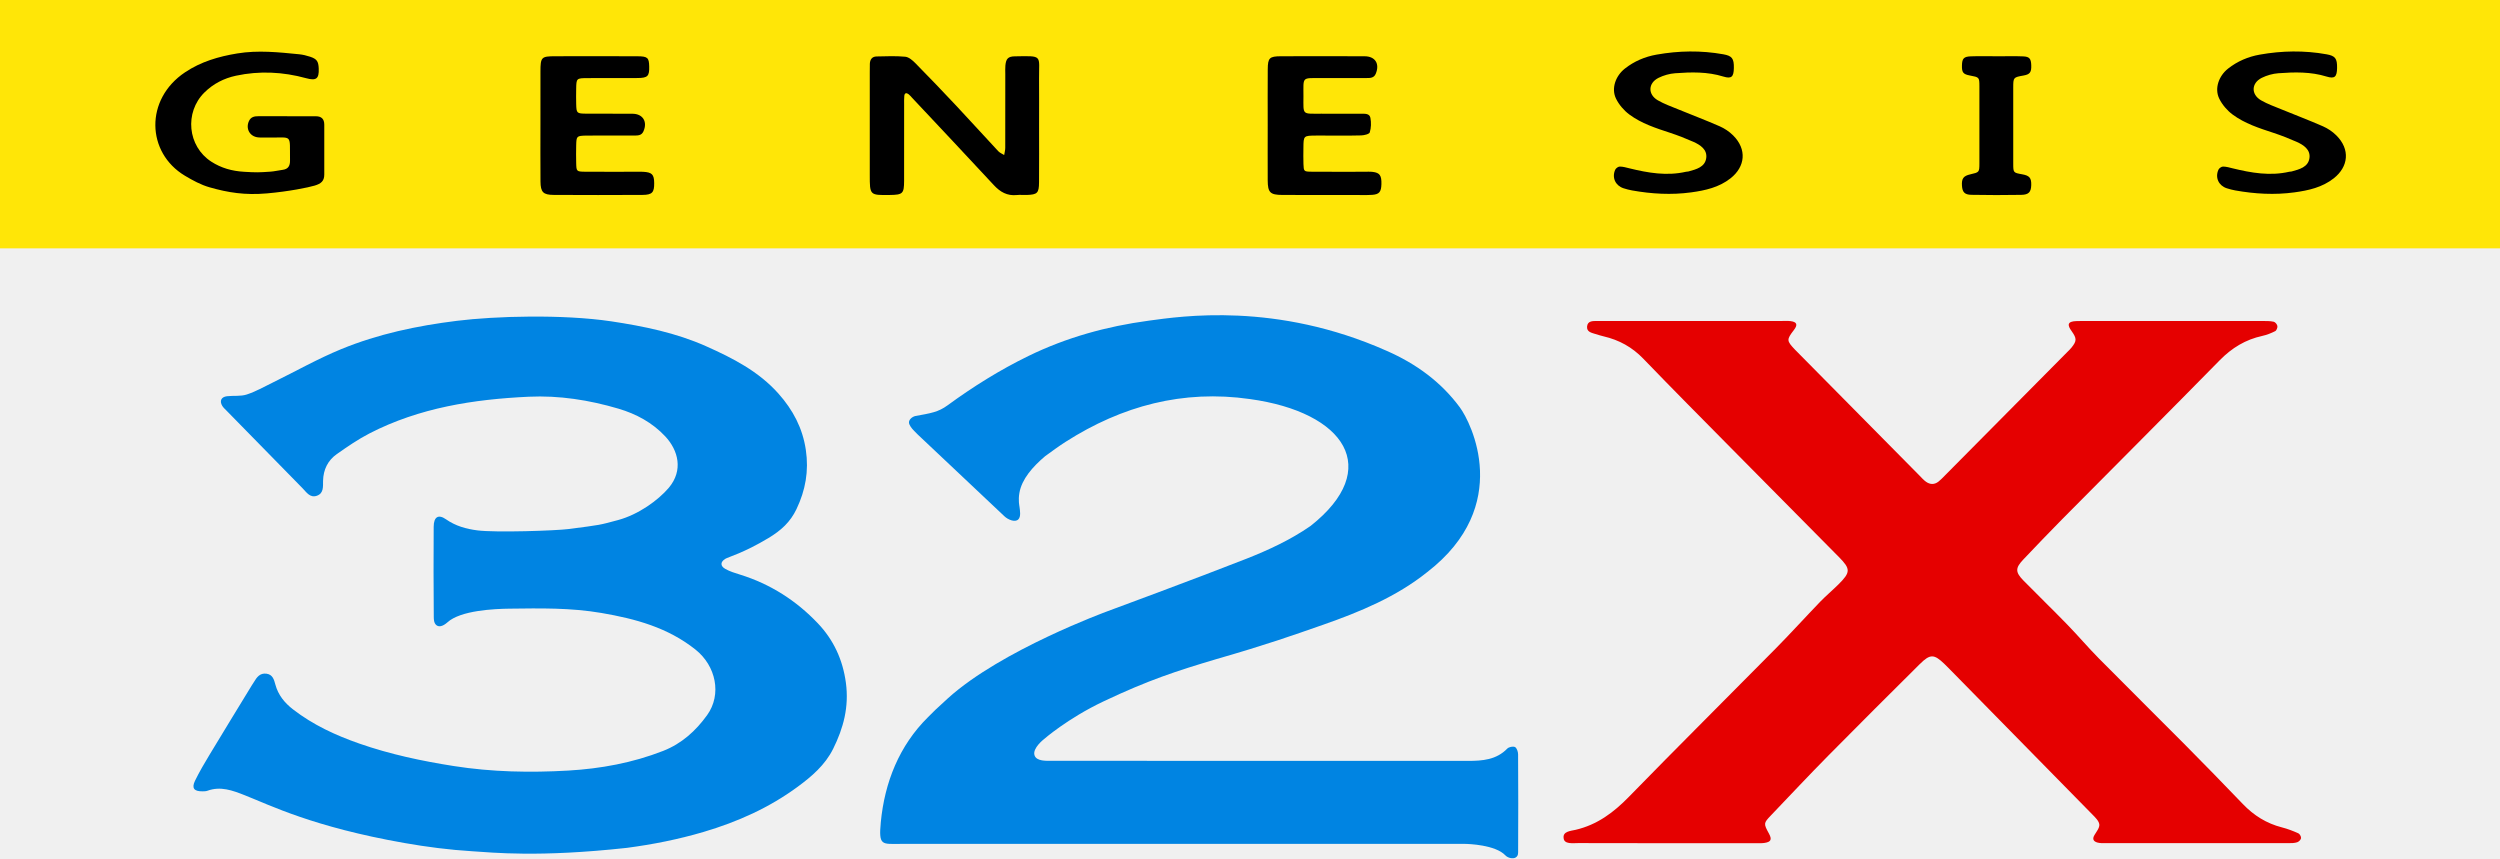
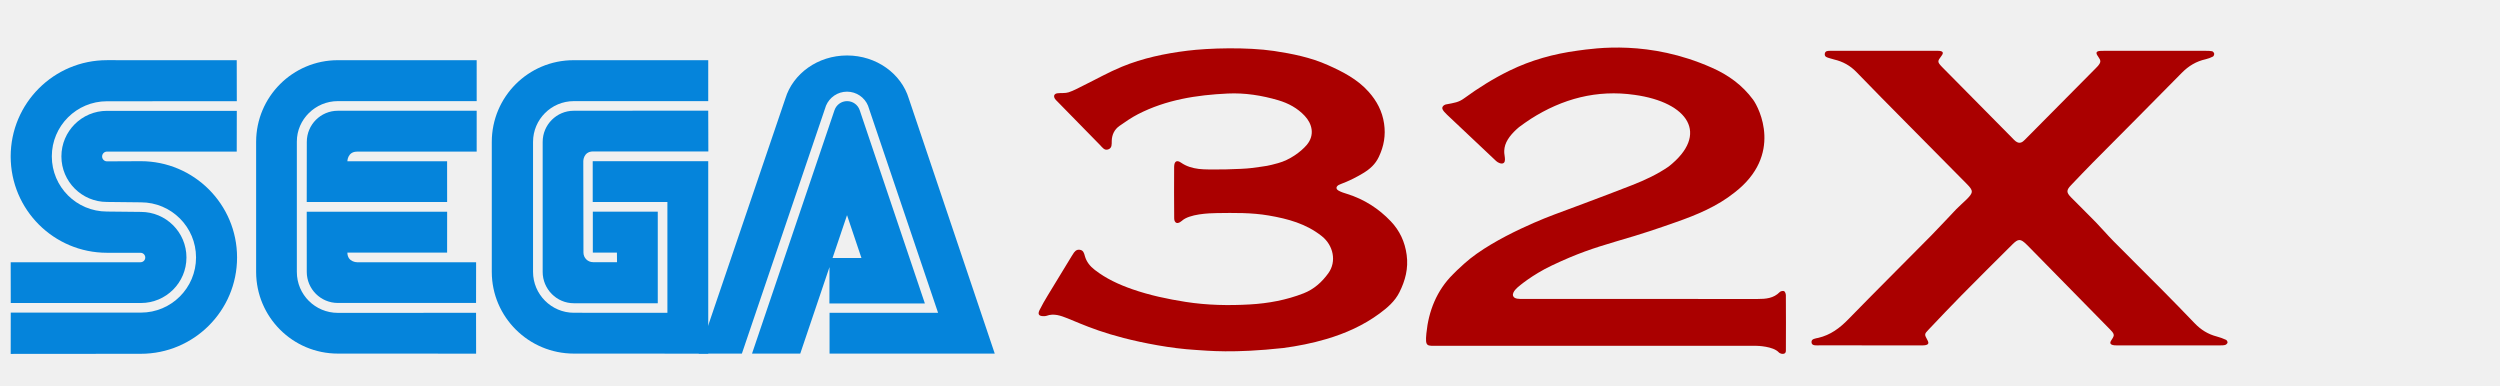
- <svg xmlns="http://www.w3.org/2000/svg" version="1.1" id="Ebene_1" x="0px" y="0px" width="566.929px" height="194.629px" viewBox="0 0 566.929 194.629" enable-background="new 0 0 566.929 194.629" xml:space="preserve">
+ <svg xmlns="http://www.w3.org/2000/svg" version="1.2" baseProfile="tiny" id="Ebene_1" x="0px" y="0px" width="1005px" height="155px" viewBox="-373.657 52.361 1005 155" xml:space="preserve">
  <g>
-     <rect fill="#FFE607" width="566.929" height="56.319" />
-     <path d="M235.634,28.608c0,4.249,0.023,8.497-0.009,12.745c-0.019,2.431-0.391,2.779-2.778,2.858   c-0.754,0.026-1.518-0.061-2.264,0.017c-2.171,0.227-3.76-0.682-5.208-2.246c-6.147-6.639-12.359-13.217-18.548-19.817   c-0.257-0.274-0.495-0.577-0.79-0.804c-0.486-0.375-0.897-0.287-0.966,0.373c-0.067,0.654-0.04,1.319-0.04,1.98   c-0.002,5.758,0.011,11.517-0.006,17.275c-0.009,2.93-0.293,3.187-3.268,3.227c-4.516,0.061-4.517,0.061-4.518-4.532   c0-7.741,0-15.482,0-23.223c0-0.661-0.005-1.322,0.017-1.982c0.032-0.984,0.5-1.656,1.527-1.675   c2.169-0.042,4.353-0.145,6.503,0.06c0.811,0.078,1.664,0.822,2.295,1.463c3.109,3.157,6.175,6.356,9.207,9.588   c3.223,3.436,6.38,6.934,9.595,10.378c0.351,0.376,0.886,0.58,1.336,0.863c0.084-0.536,0.24-1.071,0.242-1.607   c0.018-5.569,0.01-11.139,0.011-16.709c0-0.661-0.042-1.326,0.02-1.981c0.143-1.522,0.592-2.055,2.105-2.082   c6.506-0.114,5.488-0.327,5.532,5.069C235.658,21.434,235.635,25.021,235.634,28.608z" />
-     <path d="M65.123,26.365c2.169,0,4.339,0,6.509,0c1.274,0,1.906,0.631,1.905,1.909c-0.003,3.773,0.002,7.546,0,11.32   c-0.001,1.461-0.741,2.063-2.176,2.492c-1.435,0.43-5.864,1.337-10.829,1.771c-4.965,0.434-8.795-0.173-13.031-1.387   c-1.953-0.56-3.82-1.573-5.58-2.627c-8.726-5.224-9.135-17.327,0.058-23.458c3.592-2.396,7.572-3.568,11.829-4.267   c4.734-0.778,9.369-0.271,14.04,0.189c0.834,0.082,1.672,0.29,2.47,0.553c1.539,0.508,1.9,1.057,1.962,2.696   c0.087,2.319-0.571,2.805-2.866,2.175c-5.256-1.444-10.581-1.705-15.907-0.562c-2.693,0.578-5.141,1.815-7.147,3.8   c-4.566,4.518-3.834,12.207,1.559,15.691c2.246,1.451,4.702,2.139,7.446,2.298c2.74,0.159,3.197,0.159,5.942-0.029   c0.926-0.063,1.845-0.294,2.772-0.412c1.285-0.165,1.706-0.907,1.688-2.147c-0.095-6.195,0.709-5.074-4.998-5.188   c-0.754-0.015-1.516,0.054-2.262-0.029c-1.907-0.211-2.864-2.033-2.026-3.753c0.444-0.911,1.242-1.051,2.134-1.046   c2.17,0.01,4.339,0.003,6.509,0.003C65.123,26.359,65.123,26.362,65.123,26.365z" />
-     <path d="M122.558,28.121c0-3.966-0.01-7.934,0.002-11.9c0.011-3.258,0.193-3.458,3.31-3.466c6.233-0.015,12.467-0.024,18.7,0.006   c2.303,0.011,2.605,0.328,2.651,2.308c0.05,2.187-0.32,2.604-2.616,2.626c-3.777,0.037-7.556-0.004-11.333,0.016   c-2.562,0.015-2.569,0.037-2.611,2.475c-0.02,1.133-0.029,2.268,0.003,3.4c0.059,2.092,0.118,2.17,2.323,2.19   c3.494,0.031,6.989-0.02,10.483,0.02c2.348,0.026,3.42,1.852,2.432,4.017c-0.45,0.984-1.341,0.917-2.181,0.921   c-2.928,0.016-5.856,0.008-8.784,0.008c-0.661,0-1.323-0.015-1.983,0.003c-2.185,0.06-2.239,0.101-2.291,2.228   c-0.033,1.321-0.033,2.645,0,3.966c0.047,1.953,0.064,1.988,2.133,2.003c3.778,0.027,7.555,0.007,11.333,0.007   c0.566,0,1.134-0.024,1.7,0.007c2.029,0.11,2.5,0.595,2.523,2.552c0.024,2.124-0.446,2.68-2.658,2.692   c-6.705,0.039-13.411,0.038-20.117,0.001c-2.406-0.013-2.986-0.614-3.009-3.048C122.529,36.811,122.558,32.466,122.558,28.121z" />
-     <path d="M287.481,28.15c0-4.155-0.024-8.312,0.009-12.467c0.021-2.555,0.391-2.916,2.992-2.925   c6.327-0.023,12.655-0.027,18.982,0.003c2.414,0.011,3.455,1.711,2.521,3.959c-0.416,1.003-1.293,0.979-2.144,0.979   c-3.399,0.012-6.801,0.002-10.2,0.008c-4.527,0.009-4.046-0.385-4.056,4.15c-0.013,4.318-0.354,3.917,3.994,3.927   c3.021,0.006,6.045-0.006,9.065,0.009c0.841,0.004,1.933-0.103,2.126,0.934c0.2,1.065,0.168,2.264-0.143,3.29   c-0.121,0.4-1.27,0.672-1.959,0.69c-2.83,0.077-5.666,0.034-8.498,0.035c-0.565,0-1.135-0.004-1.699,0   c-2.861,0.022-2.866,0.022-2.893,2.767c-0.011,1.228-0.035,2.457,0.008,3.684c0.062,1.665,0.093,1.728,1.817,1.744   c3.966,0.037,7.933,0.011,11.899,0.013c0.66,0,1.328-0.048,1.98,0.029c1.607,0.189,2.038,0.825,1.985,2.784   c-0.047,1.728-0.478,2.309-2.063,2.419c-1.41,0.099-2.832,0.033-4.248,0.033c-5.385,0.002-10.769,0.019-16.149-0.007   c-2.78-0.014-3.31-0.542-3.326-3.308C287.458,36.65,287.481,32.4,287.481,28.15z" />
-     <path d="M393.19,15.429c-0.035,1.989-0.528,2.503-2.38,1.932c-3.604-1.113-7.264-1.025-10.928-0.752   c-1.278,0.096-2.611,0.471-3.762,1.039c-2.391,1.181-2.479,3.761-0.176,5.097c1.455,0.844,3.072,1.413,4.639,2.056   c3.131,1.287,6.299,2.48,9.396,3.839c1.102,0.483,2.172,1.199,3.023,2.043c3.231,3.204,2.752,7.135-0.559,9.75   c-2.615,2.067-5.75,2.756-8.929,3.191c-4.485,0.613-8.968,0.356-13.418-0.442c-0.646-0.116-1.286-0.284-1.911-0.484   c-1.85-0.594-2.701-2.418-1.904-4.204c0.152-0.342,0.688-0.723,1.043-0.722c0.731,0.002,1.469,0.225,2.192,0.402   c4.229,1.037,8.474,1.774,12.825,0.777c0.184-0.042,0.382-0.021,0.563-0.071c1.754-0.486,3.744-0.982,4.022-3.043   c0.26-1.925-1.351-2.988-2.954-3.692c-1.713-0.753-3.462-1.444-5.24-2.028c-3.227-1.061-6.482-2.104-9.229-4.14   c-1.237-0.917-2.362-2.23-3.037-3.609c-1.118-2.285-0.118-5.136,2.003-6.81c2.116-1.67,4.554-2.7,7.172-3.167   c5.036-0.897,10.099-0.987,15.155-0.08C392.77,12.664,393.229,13.249,393.19,15.429z" />
-     <path d="M529.982,15.429c-0.035,1.989-0.527,2.503-2.381,1.932c-3.602-1.113-7.262-1.025-10.928-0.752   c-1.277,0.096-2.609,0.471-3.76,1.039c-2.391,1.181-2.48,3.761-0.176,5.097c1.455,0.844,3.07,1.413,4.639,2.056   c3.129,1.287,6.299,2.48,9.395,3.839c1.102,0.483,2.174,1.199,3.023,2.043c3.232,3.204,2.754,7.135-0.557,9.75   c-2.617,2.067-5.75,2.756-8.93,3.191c-4.484,0.613-8.969,0.356-13.418-0.442c-0.646-0.116-1.285-0.284-1.91-0.484   c-1.85-0.594-2.701-2.418-1.904-4.204c0.15-0.342,0.686-0.723,1.043-0.722c0.73,0.002,1.469,0.225,2.191,0.402   c4.229,1.037,8.475,1.774,12.826,0.777c0.184-0.042,0.381-0.021,0.561-0.071c1.754-0.486,3.746-0.982,4.023-3.043   c0.262-1.925-1.352-2.988-2.953-3.692c-1.713-0.753-3.463-1.444-5.24-2.028c-3.229-1.061-6.484-2.104-9.229-4.14   c-1.238-0.917-2.363-2.23-3.037-3.609c-1.117-2.285-0.119-5.136,2.002-6.81c2.117-1.67,4.555-2.7,7.172-3.167   c5.037-0.897,10.1-0.987,15.158-0.08C529.562,12.664,530.021,13.249,529.982,15.429z" />
-     <path d="M452.875,12.766c1.98,0,3.965-0.065,5.941,0.021c1.416,0.062,1.756,0.533,1.813,1.979c0.064,1.616-0.291,2.097-1.73,2.355   c-2.326,0.417-2.35,0.417-2.355,2.749c-0.012,5.754-0.012,11.509,0.002,17.263c0.004,2.036,0.029,2.036,2.035,2.396   c1.652,0.296,2.09,0.818,2.047,2.443c-0.041,1.567-0.561,2.187-2.264,2.216c-3.771,0.066-7.547,0.065-11.318-0.008   c-1.545-0.03-2.039-0.634-2.129-2.062c-0.102-1.636,0.328-2.223,1.898-2.584c2.02-0.464,2.051-0.464,2.057-2.468   c0.018-5.849,0.018-11.697,0-17.546c-0.008-2.004-0.043-2.004-2.146-2.396c-1.533-0.286-1.852-0.682-1.811-2.281   c0.037-1.568,0.396-2.007,2.018-2.067c1.98-0.072,3.965-0.017,5.943-0.017C452.875,12.762,452.875,12.764,452.875,12.766z" />
-     <path fill="#0084E2" d="M341.373,193.968c-2.26-2.385-8.34-2.6-9.285-2.6c-42.588,0-85.174-0.002-127.765,0.002   c-4.329,0-5.108,0.532-4.578-4.957c0.868-8.979,4.167-17.322,10.688-23.765c1.249-1.271,1.666-1.7,4.52-4.287   c12.092-10.957,36.182-19.743,36.182-19.743s20.159-7.443,31.479-11.898c5.085-2,10.05-4.309,14.578-7.444   c16.42-12.944,7.894-25.789-13.755-28.782c-15.163-2.17-28.978,1.533-41.748,9.677c-1.667,1.064-3.074,2.125-4.684,3.281   c-2.856,2.414-5.307,5.229-5.836,8.34c-0.286,1.68-0.013,2.838,0.021,3.112c0.108,0.871,0.375,2.251-0.272,2.884   c-0.778,0.76-2.394-0.002-3.111-0.681c-6.58-6.219-13.172-12.424-19.759-18.636c-0.412-0.389-1.173-1.221-1.173-1.221   s-0.72-0.834-0.745-1.406c-0.029-0.644,0.604-1.249,1.36-1.485c3.589-0.661,5.245-0.873,7.399-2.448   c5.797-4.237,11.855-8.025,18.325-11.18c8.651-4.219,17.747-6.726,27.272-8.01c7.325-0.988,28.84-4.338,53.973,6.837   c6.629,2.907,12.313,7.024,16.597,12.831c2.536,3.437,12.095,22.281-7.382,37.333c-6.963,5.588-15.275,9.039-23.674,11.972   c-7.188,2.51-12.465,4.396-24.227,7.794c-8.931,2.658-15.342,4.736-25.563,9.585c-8.129,3.856-13.465,8.543-13.465,8.543   s-2.662,2.053-2.147,3.659c0.446,1.394,2.668,1.254,3.975,1.257c31.445,0.02,62.892,0.014,94.337,0.016   c3.254,0,6.408-0.229,8.893-2.784c0.361-0.373,1.318-0.574,1.75-0.357c0.414,0.207,0.703,1.061,0.707,1.633   c0.049,7.365,0.051,14.893,0.008,22.258c-0.006,0.715-0.241,0.971-0.596,1.178C343.134,194.789,341.994,194.623,341.373,193.968z" />
-     <path fill="#0084E2" d="M107.1,193.042c-5.159-0.315-10.332-0.979-15.427-1.879c-20.739-3.656-30.385-8.554-36.174-10.826   c-2.766-1.086-5.47-2.114-8.476-1.012c-0.343,0.127-0.745,0.12-1.121,0.127c-1.911,0.021-2.496-0.722-1.666-2.427   c0.989-2.032,2.148-3.985,3.317-5.926c3.167-5.252,6.376-10.479,9.57-15.717c0.147-0.24,0.315-0.471,0.46-0.715   c0.651-1.09,1.366-2.1,2.858-1.891c1.403,0.197,1.706,1.354,2,2.451c0.642,2.387,2.099,4.166,4.016,5.647   c4.536,3.511,9.659,5.873,15.033,7.748c6.969,2.431,14.143,3.953,21.429,5.097c8.627,1.354,17.299,1.526,25.961,1.024   c7.342-0.427,14.576-1.752,21.498-4.457c4.213-1.646,7.409-4.552,9.968-8.103c3.395-4.711,2.004-11.188-2.622-14.871   c-6.284-5.002-13.592-6.979-21.333-8.309c-6.96-1.193-13.912-1.065-20.879-0.975c-3.271,0.043-11.09,0.354-14.087,3.135   c-1.104,0.972-1.979,1.045-2.504,0.572c-0.525-0.476-0.548-1.228-0.554-1.886c-0.059-6.8-0.066-13.603-0.021-20.401   c0.015-2.227,1.054-2.902,2.78-1.693c2.18,1.527,4.599,2.195,7.125,2.519c4.196,0.539,17.892,0.063,20.69-0.303   c7.481-0.978,6.828-0.86,11.194-2.03c4.673-1.251,9.131-4.531,11.458-7.242c0.038-0.043,0.076-0.088,0.113-0.133   c3.244-3.908,2.154-8.406-0.864-11.626c-2.898-3.091-6.541-5.07-10.597-6.267c-6.647-1.96-13.456-3.032-20.365-2.707   c-12.507,0.588-24.774,2.497-36.083,8.316c-2.589,1.332-5.016,3.008-7.407,4.686c-2.042,1.432-3.07,3.531-3.128,6.056   c-0.03,1.313,0.18,2.815-1.379,3.388c-1.573,0.578-2.388-0.791-3.285-1.701c-5.76-5.852-11.496-11.727-17.238-17.598   c-0.33-0.337-0.698-0.658-0.942-1.053c-0.694-1.123-0.267-2.054,1.063-2.208c1.488-0.172,3.082,0.063,4.464-0.387   c2.042-0.665,3.952-1.753,5.895-2.707c5.165-2.533,10.195-5.386,15.502-7.57c8.405-3.458,17.25-5.316,26.285-6.437   c8.648-1.073,23.906-1.519,34.944,0.111c7.378,1.115,14.691,2.597,21.539,5.649c6.041,2.692,11.94,5.698,16.45,10.779   c3.26,3.672,5.449,7.775,6.183,12.751c0.704,4.77-0.081,9.127-2.12,13.406c-1.404,2.947-3.504,4.856-6.393,6.588   c-5.668,3.399-9.024,4.248-9.741,4.685c-1.14,0.694-1.19,1.618-0.027,2.284c1.046,0.599,2.248,0.953,3.413,1.316   c6.821,2.129,12.679,5.873,17.563,11.002c3.567,3.745,5.68,8.231,6.39,13.536c0.726,5.433-0.549,10.236-2.896,14.957   c-1.827,3.675-4.856,6.261-8.043,8.605c-6.444,4.744-13.622,7.955-21.316,10.232c-5.727,1.693-11.531,2.842-17.409,3.619   C122.068,194.468,111.803,193.33,107.1,193.042z" />
-     <path fill="#E50000" d="M383.914,72.788c6.705,0,13.41,0,20.116,0.001c0.66,0,1.328-0.05,1.981,0.028   c1.494,0.178,1.725,0.81,0.787,2.032c-1.676,2.182-1.662,2.417,0.246,4.435c0.063,0.069,0.133,0.134,0.199,0.201   c9.356,9.465,18.715,18.931,28.074,28.396c0.465,0.47,0.902,0.98,1.438,1.361c0.939,0.676,1.945,0.69,2.869-0.054   c0.514-0.412,0.969-0.899,1.434-1.369c9.24-9.319,18.48-18.64,27.719-27.962c0.334-0.335,0.682-0.659,0.977-1.026   c1.232-1.531,1.203-2.073,0.053-3.714c-1.035-1.398-1.035-2.249,1.076-2.302c0.461-0.012,0.939-0.026,1.412-0.026   c13.6,0,27.199-0.003,40.799,0.005c0.844,0,1.711-0.01,2.525,0.169c0.348,0.076,0.771,0.6,0.83,0.971   c0.057,0.367-0.199,1.01-0.504,1.162c-0.918,0.461-1.902,0.855-2.906,1.075c-3.807,0.832-6.908,2.712-9.66,5.516   c-11.838,12.063-23.799,24.005-35.695,36.012c-2.984,3.016-5.918,6.092-8.842,9.17c-1.85,1.946-1.855,2.863,0.021,4.782   c3.295,3.36,6.68,6.632,9.959,10.007c2.43,2.5,4.688,5.17,7.137,7.648c6.508,6.582,13.096,13.082,19.613,19.653   c4.387,4.422,8.736,8.881,13.047,13.377c2.482,2.593,5.373,4.401,8.861,5.293c1.271,0.322,2.514,0.806,3.715,1.338   c0.326,0.146,0.666,0.763,0.617,1.109c-0.051,0.356-0.516,0.813-0.891,0.932c-0.613,0.193-1.301,0.195-1.955,0.195   c-13.883,0.01-27.766,0.008-41.648,0.002c-0.563,0-1.15,0.012-1.684-0.14c-0.883-0.252-1.217-0.784-0.67-1.7   c0.459-0.771,1.186-1.648,1.102-2.402c-0.092-0.801-0.914-1.588-1.559-2.243c-10.768-10.99-21.557-21.96-32.342-32.933   c-0.396-0.404-0.795-0.808-1.203-1.201c-2.383-2.303-3.256-2.332-5.643,0.043c-6.896,6.858-13.799,13.715-20.631,20.64   c-4.438,4.498-8.764,9.108-13.129,13.679c-1.646,1.722-1.645,1.831-0.396,4.114c0.713,1.305,0.445,1.879-1.045,2.092   c-0.646,0.094-1.316,0.057-1.979,0.057c-13.41,0.002-26.82,0.018-40.23-0.023c-1.205-0.004-3.222,0.324-3.326-1.143   c-0.211-1.533,1.641-1.611,2.729-1.867c4.883-1.143,8.612-3.928,12.065-7.471c11.008-11.291,22.199-22.398,33.279-33.619   c3.439-3.484,6.729-7.119,10.127-10.645c1.311-1.355,2.764-2.568,4.104-3.896c2.799-2.778,2.81-3.517,0.117-6.237   c-8.166-8.259-16.348-16.498-24.508-24.761c-6.633-6.715-13.291-13.408-19.84-20.205c-2.521-2.617-5.482-4.244-8.967-5.059   c-0.643-0.15-1.273-0.349-1.904-0.544c-0.896-0.277-2.004-0.489-1.881-1.71c0.125-1.243,1.217-1.243,2.188-1.241   c0.568,0.001,1.135-0.002,1.701-0.002C370.501,72.788,377.208,72.788,383.914,72.788z" />
-     <polygon fill="#FFFFFF" points="522.242,37.74 522.324,37.567 522.201,37.697  " />
-     <polygon fill="#FFFFFF" points="522.201,37.697 522.06,37.822 522.242,37.74  " />
+     <path fill="#AA0000" d="M341.373,193.968c-2.26-2.385-8.34-2.6-9.285-2.6c-42.588,0-85.172-0.002-127.764,0.002   c-4.329,0-5.108,0.531-4.578-4.957c0.868-8.979,4.167-17.322,10.688-23.766c1.249-1.271,1.666-1.699,4.52-4.287   c12.092-10.957,36.181-19.742,36.181-19.742s20.16-7.443,31.48-11.896c5.084-2,10.049-4.311,14.577-7.445   c16.421-12.943,7.894-25.79-13.755-28.781c-15.163-2.17-28.979,1.533-41.748,9.677c-1.667,1.063-3.074,2.125-4.684,3.281   c-2.856,2.414-5.307,5.229-5.836,8.34c-0.286,1.681-0.013,2.838,0.021,3.112c0.108,0.871,0.375,2.25-0.272,2.884   c-0.778,0.76-2.394-0.002-3.111-0.681c-6.58-6.219-13.172-12.424-19.759-18.637c-0.412-0.389-1.173-1.221-1.173-1.221   s-0.72-0.834-0.745-1.406c-0.029-0.644,0.604-1.249,1.36-1.485c3.589-0.661,5.245-0.873,7.399-2.448   c5.797-4.237,11.855-8.025,18.325-11.18c8.651-4.219,17.747-6.726,27.272-8.01c7.325-0.988,28.84-4.338,53.973,6.837   c6.629,2.907,12.313,7.024,16.598,12.831c2.535,3.437,12.098,22.281-7.383,37.333c-6.963,5.588-15.271,9.038-23.674,11.971   c-7.188,2.512-12.465,4.396-24.227,7.795c-8.932,2.658-15.342,4.736-25.563,9.586c-8.129,3.855-13.465,8.543-13.465,8.543   s-2.662,2.053-2.147,3.658c0.446,1.395,2.668,1.254,3.975,1.258c31.445,0.02,62.892,0.014,94.337,0.016   c3.254,0,6.408-0.229,8.893-2.783c0.361-0.373,1.318-0.574,1.75-0.356c0.414,0.207,0.703,1.061,0.707,1.633   c0.049,7.365,0.051,14.894,0.008,22.258c-0.006,0.716-0.238,0.972-0.596,1.179C343.134,194.789,341.994,194.623,341.373,193.968z" />
+     <path fill="#AA0000" d="M107.1,193.042c-5.159-0.314-10.332-0.979-15.427-1.879c-20.739-3.656-30.385-8.555-36.174-10.826   c-2.766-1.086-5.47-2.113-8.476-1.012c-0.343,0.127-0.745,0.119-1.121,0.127c-1.911,0.021-2.496-0.723-1.666-2.428   c0.989-2.031,2.148-3.984,3.317-5.926c3.167-5.252,6.376-10.479,9.57-15.718c0.147-0.239,0.315-0.471,0.46-0.715   c0.651-1.09,1.366-2.101,2.858-1.892c1.403,0.197,1.706,1.354,2,2.451c0.642,2.388,2.099,4.166,4.016,5.646   c4.536,3.511,9.659,5.873,15.033,7.748c6.969,2.431,14.143,3.953,21.429,5.097c8.627,1.354,17.299,1.526,25.961,1.024   c7.342-0.428,14.576-1.752,21.498-4.457c4.213-1.646,7.409-4.553,9.968-8.104c3.395-4.711,2.004-11.188-2.622-14.871   c-6.284-5.002-13.592-6.979-21.333-8.31c-6.96-1.192-13.912-1.065-20.879-0.976c-3.271,0.043-11.09,0.354-14.087,3.136   c-1.104,0.972-1.979,1.045-2.504,0.571c-0.525-0.477-0.548-1.229-0.554-1.885c-0.059-6.802-0.066-13.604-0.021-20.401   c0.015-2.229,1.054-2.902,2.78-1.693c2.18,1.527,4.599,2.195,7.125,2.519c4.196,0.539,17.892,0.063,20.69-0.303   c7.481-0.978,6.828-0.859,11.194-2.029c4.673-1.252,9.131-4.53,11.458-7.241c0.038-0.043,0.076-0.089,0.113-0.134   c3.244-3.907,2.154-8.405-0.864-11.626c-2.898-3.09-6.541-5.069-10.597-6.267c-6.647-1.96-13.456-3.032-20.365-2.707   c-12.507,0.588-24.774,2.497-36.083,8.316c-2.589,1.332-5.016,3.008-7.407,4.686c-2.042,1.433-3.07,3.531-3.128,6.056   c-0.03,1.313,0.18,2.815-1.379,3.39c-1.573,0.578-2.388-0.791-3.285-1.701c-5.76-5.853-11.496-11.727-17.238-17.598   c-0.33-0.337-0.698-0.658-0.942-1.053c-0.694-1.123-0.267-2.054,1.063-2.208c1.488-0.172,3.082,0.063,4.464-0.387   c2.042-0.665,3.952-1.753,5.895-2.707c5.165-2.533,10.195-5.386,15.502-7.57c8.405-3.458,17.25-5.316,26.285-6.437   c8.648-1.073,23.906-1.519,34.944,0.111c7.378,1.115,14.691,2.597,21.539,5.649c6.041,2.692,11.94,5.698,16.45,10.779   c3.26,3.672,5.449,7.775,6.183,12.751c0.704,4.771-0.081,9.127-2.12,13.406c-1.404,2.946-3.504,4.854-6.393,6.588   c-5.668,3.397-9.024,4.248-9.741,4.687c-1.14,0.692-1.19,1.616-0.027,2.282c1.046,0.601,2.248,0.953,3.413,1.315   c6.821,2.13,12.679,5.873,17.563,11.002c3.567,3.744,5.68,8.23,6.39,13.535c0.726,5.435-0.549,10.236-2.896,14.957   c-1.827,3.677-4.856,6.263-8.043,8.605c-6.444,4.744-13.622,7.955-21.316,10.232c-5.727,1.691-11.531,2.842-17.409,3.619   C122.068,194.468,111.803,193.33,107.1,193.042z" />
+     <path fill="#AA0000" d="M383.914,72.788c6.705,0,13.41,0,20.117,0.001c0.66,0,1.328-0.05,1.98,0.028   c1.494,0.178,1.725,0.81,0.787,2.032c-1.676,2.182-1.662,2.417,0.246,4.435c0.063,0.069,0.133,0.134,0.199,0.201   c9.354,9.465,18.715,18.931,28.074,28.396c0.465,0.472,0.898,0.979,1.438,1.361c0.939,0.676,1.945,0.688,2.869-0.056   c0.514-0.412,0.969-0.897,1.434-1.369c9.24-9.317,18.48-18.638,27.719-27.96c0.334-0.335,0.682-0.659,0.977-1.026   c1.232-1.531,1.203-2.073,0.053-3.714c-1.035-1.398-1.035-2.249,1.076-2.302c0.461-0.012,0.939-0.026,1.412-0.026   c13.6,0,27.199-0.003,40.799,0.005c0.844,0,1.711-0.01,2.525,0.169c0.348,0.076,0.771,0.6,0.83,0.971   c0.057,0.367-0.199,1.01-0.504,1.162c-0.918,0.461-1.902,0.855-2.906,1.075c-3.807,0.832-6.908,2.712-9.66,5.516   c-11.838,12.063-23.799,24.003-35.695,36.012c-2.98,3.016-5.918,6.092-8.842,9.17c-1.85,1.944-1.854,2.862,0.021,4.78   c3.295,3.36,6.68,6.634,9.959,10.009c2.43,2.5,4.688,5.17,7.137,7.647c6.508,6.582,13.096,13.082,19.613,19.652   c4.387,4.422,8.736,8.881,13.047,13.377c2.482,2.594,5.373,4.4,8.861,5.293c1.271,0.322,2.514,0.807,3.715,1.338   c0.326,0.146,0.666,0.764,0.617,1.109c-0.051,0.354-0.516,0.813-0.891,0.932c-0.613,0.193-1.301,0.195-1.955,0.195   c-13.883,0.01-27.766,0.008-41.648,0.002c-0.563,0-1.15,0.012-1.684-0.141c-0.883-0.252-1.217-0.783-0.67-1.699   c0.459-0.771,1.186-1.648,1.102-2.402c-0.092-0.801-0.914-1.588-1.559-2.242c-10.768-10.99-21.557-21.961-32.342-32.934   c-0.396-0.404-0.795-0.809-1.203-1.201c-2.383-2.303-3.256-2.332-5.645,0.043c-6.895,6.857-13.801,13.715-20.633,20.641   c-4.438,4.498-8.764,9.107-13.129,13.68c-1.645,1.722-1.645,1.83-0.395,4.113c0.713,1.306,0.443,1.879-1.045,2.092   c-0.646,0.095-1.316,0.058-1.98,0.058c-13.41,0.002-26.818,0.019-40.229-0.022c-1.205-0.004-3.223,0.323-3.326-1.144   c-0.211-1.533,1.641-1.61,2.729-1.867c4.885-1.143,8.611-3.928,12.064-7.471c11.008-11.291,22.199-22.397,33.279-33.619   c3.439-3.483,6.729-7.119,10.127-10.646c1.311-1.354,2.764-2.567,4.104-3.896c2.799-2.776,2.813-3.519,0.117-6.235   c-8.166-8.261-16.348-16.498-24.508-24.763c-6.633-6.715-13.291-13.408-19.84-20.205c-2.521-2.617-5.482-4.244-8.967-5.059   c-0.643-0.15-1.273-0.349-1.904-0.544c-0.896-0.277-2.004-0.489-1.881-1.71c0.125-1.243,1.217-1.243,2.188-1.241   c0.568,0.001,1.135-0.002,1.701-0.002C370.501,72.788,377.208,72.788,383.914,72.788z" />
+   </g>
+   <g>
+     <path id="path2898_1_" fill="#0584DB" d="M-369.356,194.63l52.284-0.042c21.383,0,38.716-17.33,38.716-38.716   c0-21.38-17.332-38.713-38.716-38.713l-13.576,0.065c-1.083,0-1.958-0.878-1.958-1.957c0-1.089,0.876-1.964,1.958-1.964   l52.156,0.007l0.031-16.392h-52.198c-10.117,0-18.314,8.201-18.314,18.313c0,10.115,8.197,18.313,18.314,18.313l13.642,0.153   c12.244,0,22.168,9.922,22.168,22.163c0,12.248-9.923,22.17-22.168,22.17h-52.319L-369.356,194.63" />
+     <path id="path2900_1_" fill="#0584DB" d="M-369.336,174.172h52.319c10.117,0,18.313-8.195,18.313-18.313   c0-10.109-8.198-18.31-18.313-18.31l-13.642-0.148c-12.245,0-22.168-9.922-22.168-22.171c0-12.242,9.924-22.165,22.168-22.165   l52.198-0.023l-0.031-16.479l-52.156-0.016c-21.382,0-38.715,17.335-38.715,38.72c0,21.379,17.332,38.71,38.715,38.71l13.495,0.011   c1.047,0,1.892,0.848,1.892,1.896c0,1.044-0.845,1.895-1.892,1.895l-52.203,0.02L-369.336,174.172" />
+     <path id="path2902_1_" fill="#0584DB" d="M-237.837,178.134c-9.057,0-16.487-7.256-16.487-16.482v-52.407   c0-8.885,7.431-16.233,16.487-16.233l55.806,0.015l-0.004-16.459l-55.802-0.011c-18.148,0-32.856,14.714-32.856,32.856v52.239   c0,18.143,14.709,32.853,32.856,32.853l55.574,0.023l-0.02-16.416L-237.837,178.134" />
+     <path id="path2904_1_" fill="#0584DB" d="M-250.323,109.412c0-6.92,5.563-12.529,12.486-12.529h55.806l-0.004,16.433h-48.078   c-3.851,0.001-3.897,3.873-3.897,3.873h40.089l0.012,16.38h-56.444L-250.323,109.412" />
+     <path id="path2906_1_" fill="#0584DB" d="M-237.837,174.15c-6.905,0-12.502-5.6-12.502-12.499l-0.011-24.17h56.445l-0.013,16.429   h-40.095c0.046,3.866,3.899,3.871,3.899,3.871h47.851l-0.02,16.349L-237.837,174.15" />
+     <path id="path2908_1_" fill="#0584DB" d="M-142.932,178.092c-9.06,0-16.442-7.386-16.442-16.44v-52.239   c0-9.053,7.34-16.399,16.397-16.399l54.028-0.01l0.007-16.442l-54.162-0.003c-18.147,0-32.855,14.712-32.855,32.855v52.24   c0,18.143,14.84,32.852,32.984,32.852l54.033,0.024l-0.003-77.356h-46.439v16.396h30.023v44.528L-142.932,178.092" />
+     <path id="path2910_1_" fill="#0584DB" d="M-155.507,161.651c0,6.916,5.609,12.614,12.529,12.614l33.744,0.002v-36.823h-26.11v16.45   h9.691l0.04,3.872l-9.642-0.014c-2.13,0-3.856-1.729-3.856-3.858l-0.06-36.745c0,0-0.01-3.831,3.873-3.911h46.396l-0.046-16.399   l-54.028,0.042c-6.919,0-12.527,5.611-12.527,12.528v52.242" />
+     <path id="path2912_1_" fill="#0584DB" d="M-38.173,96.609c0.728-2.088,2.716-3.593,5.051-3.593c2.342,0,4.336,1.511,5.057,3.605   l26.207,77.729h-38.378l0.04-18.279h12.84l-5.795-17.212l-18.807,55.651h-19.386L-38.173,96.609" />
+     <path id="path2914_1_" fill="#0584DB" d="M3.443,178.097h-43.62v16.418h66.413L-8.312,91.994   c-3.026-9.996-12.989-17.333-24.82-17.333c-11.818,0-21.777,7.333-24.811,17.314l-34.865,102.536h17.388l33.823-99.679   c1.383-3.298,4.638-5.62,8.438-5.62c3.797,0,7.042,2.302,8.428,5.59L3.443,178.097" />
  </g>
</svg>
